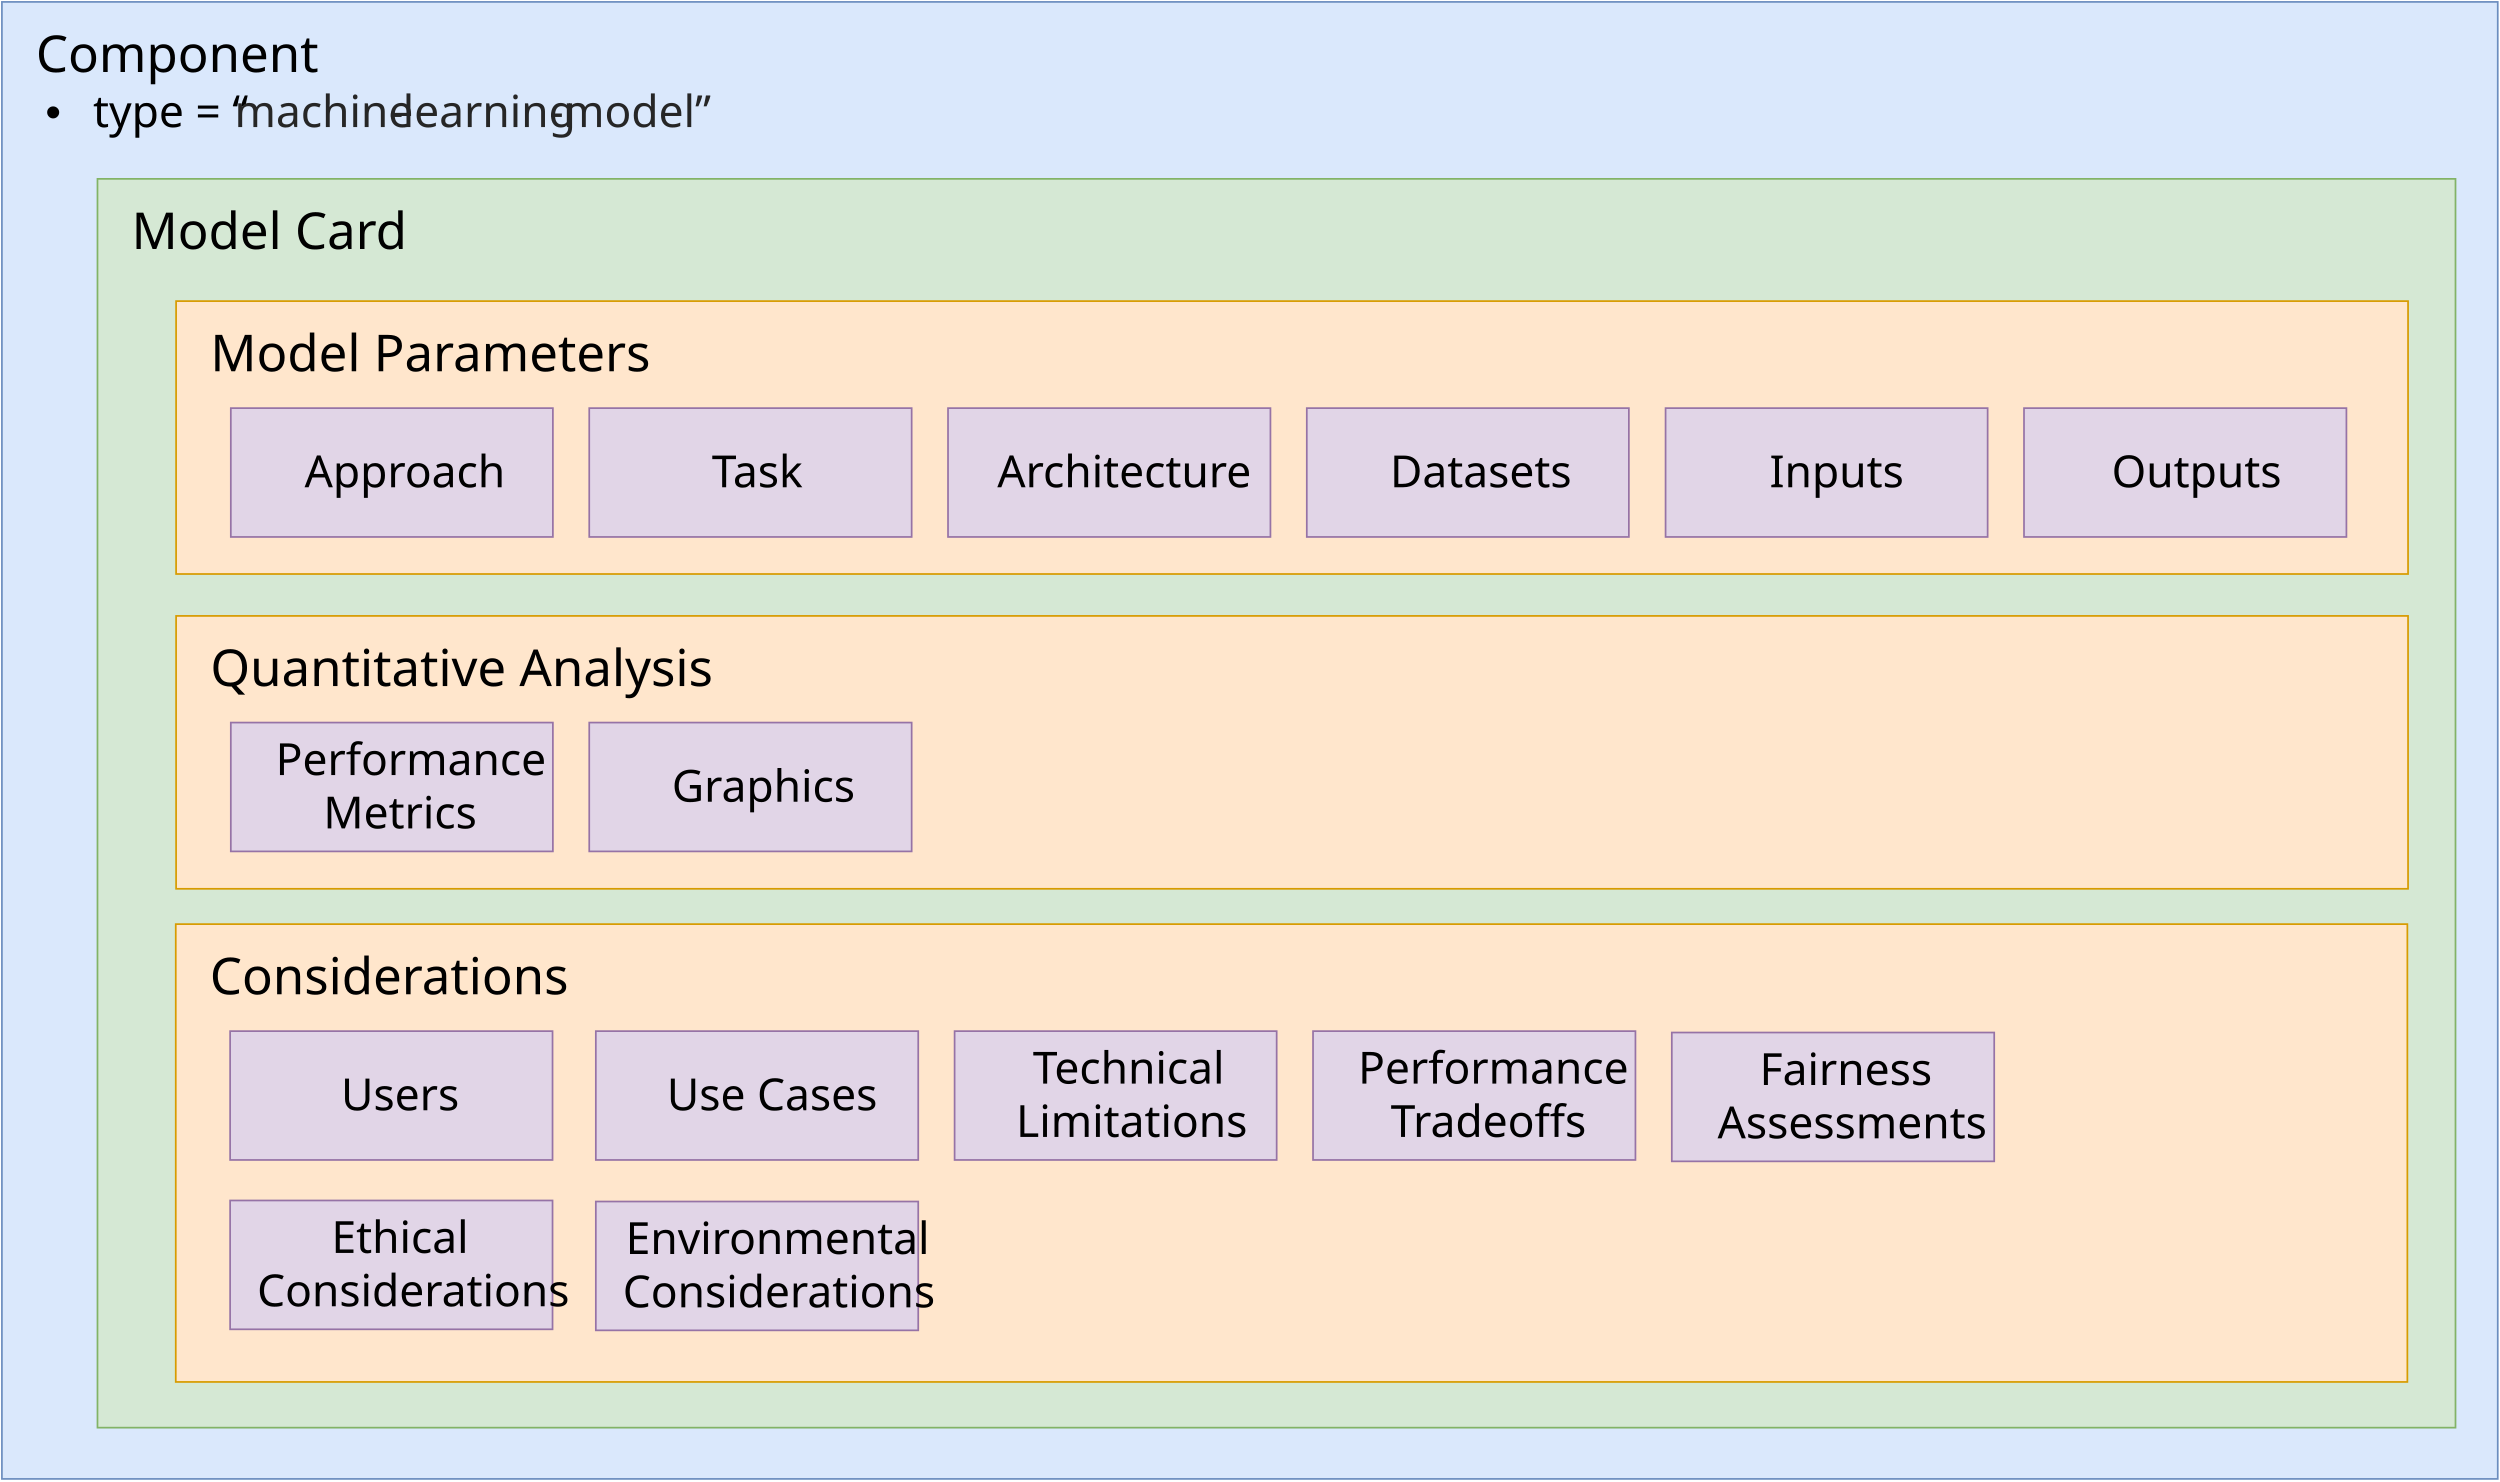
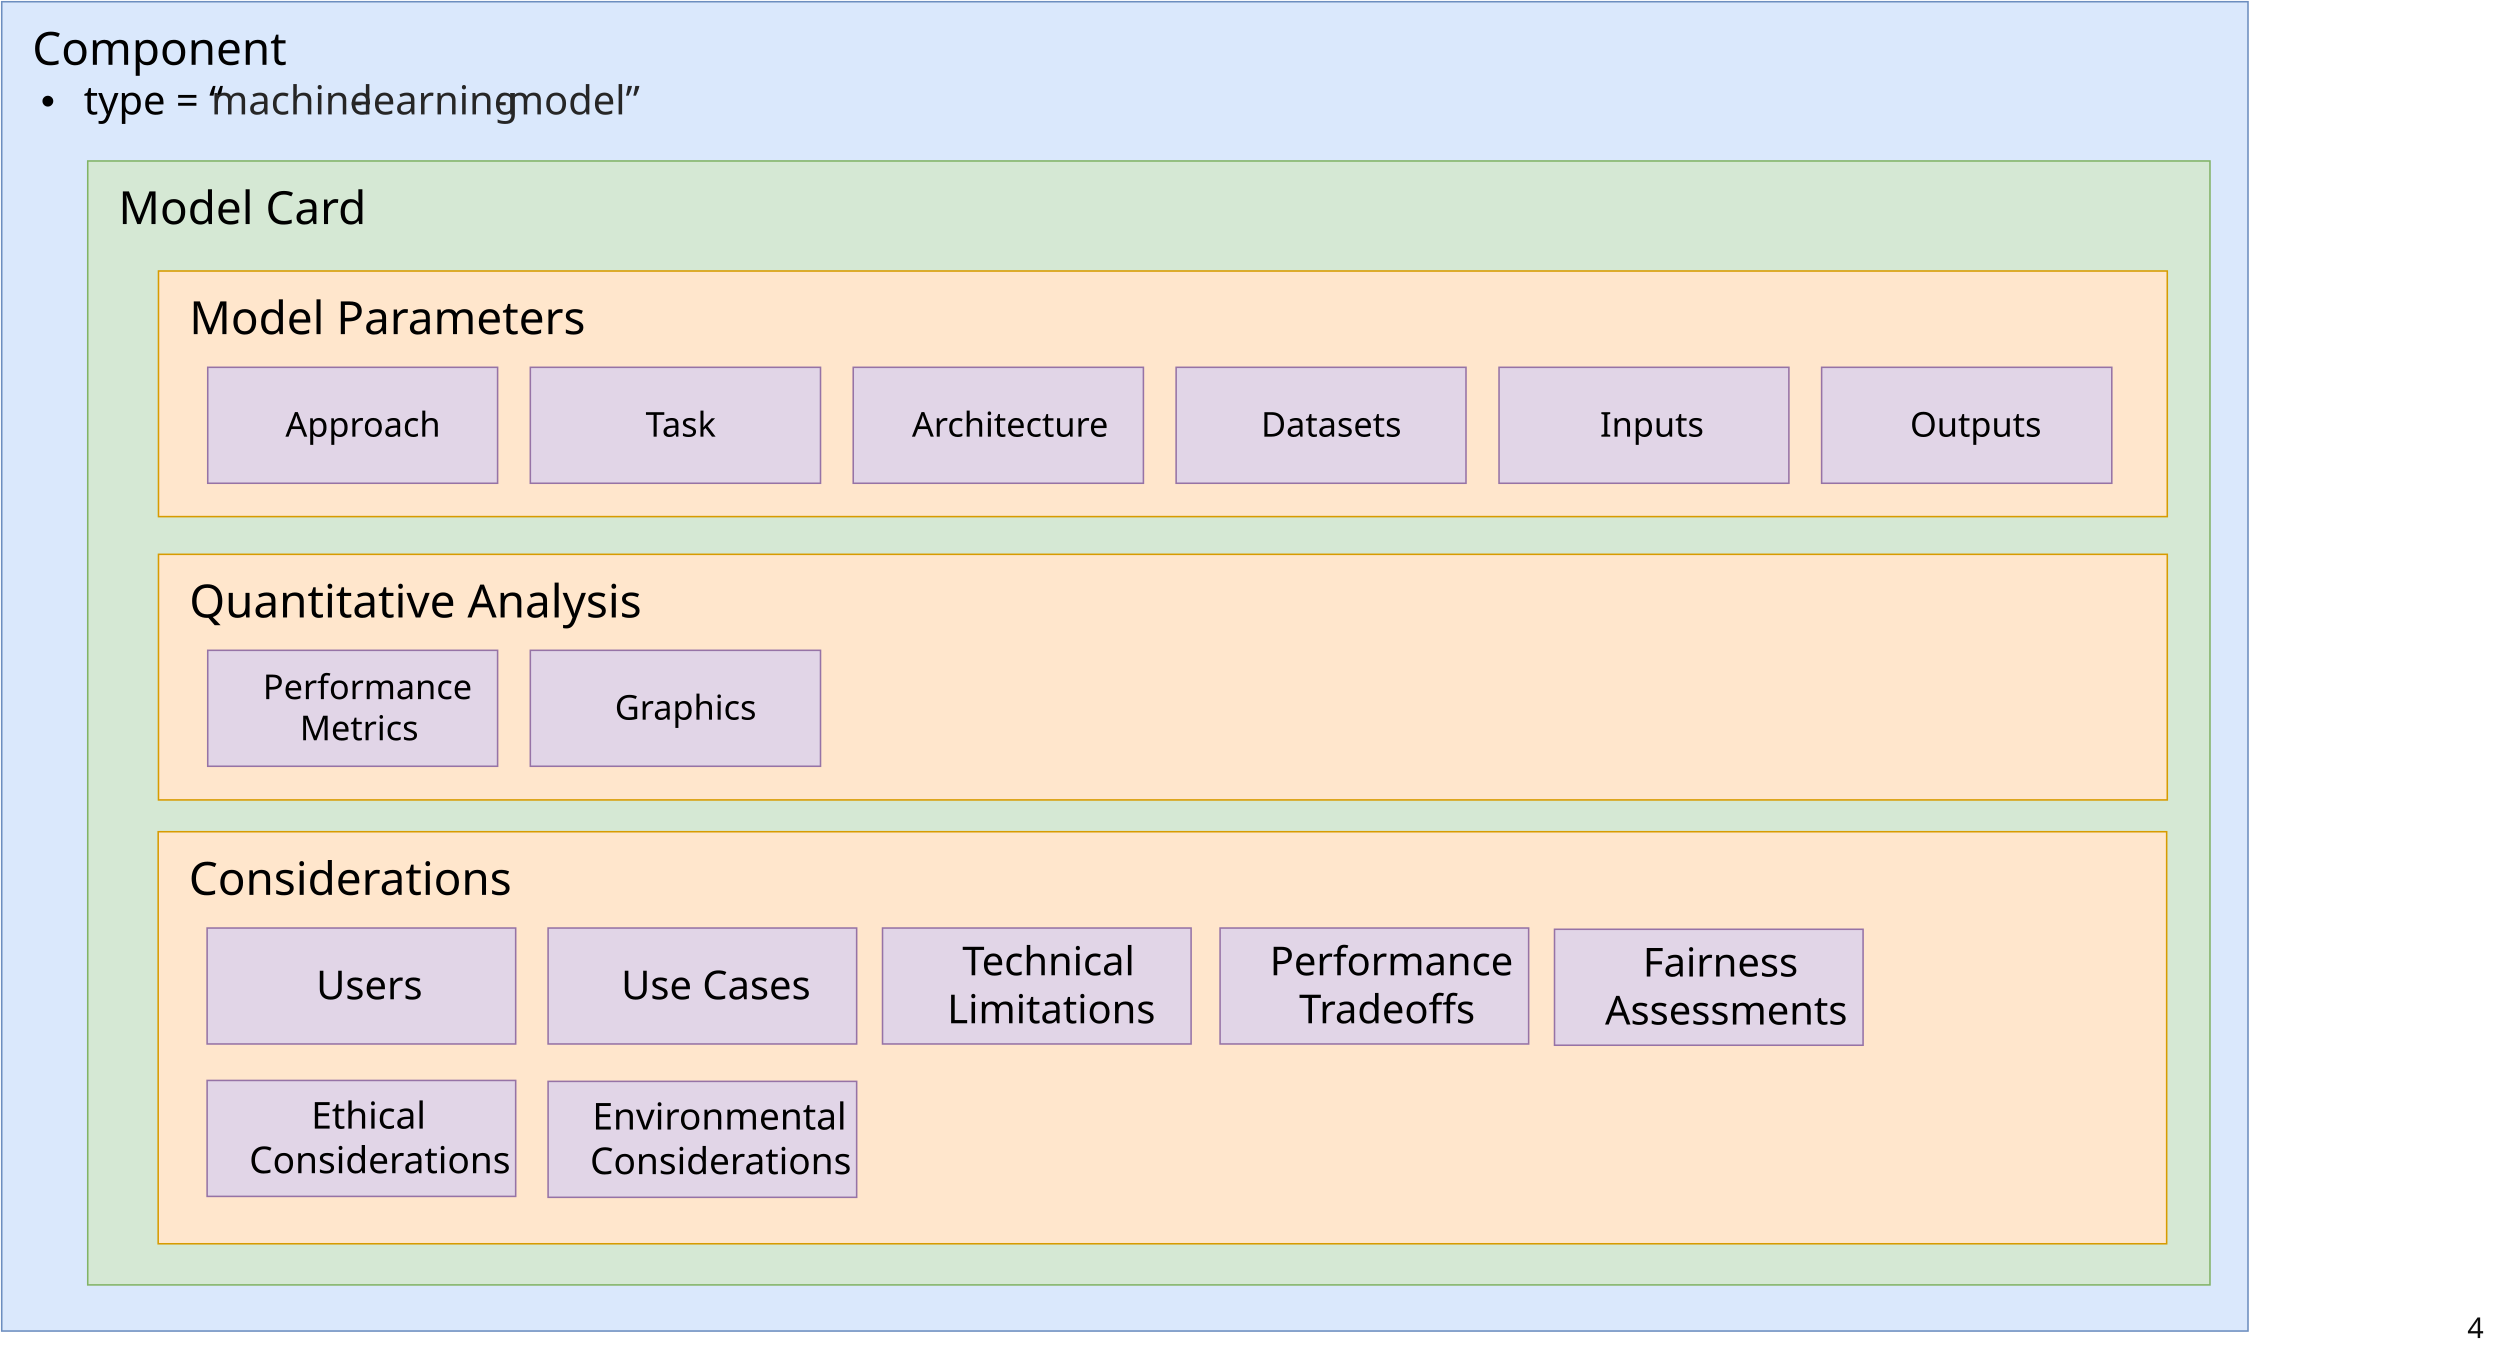
- <svg xmlns="http://www.w3.org/2000/svg" width="7219" height="4277" xml:space="preserve" overflow="hidden">
+ <svg xmlns="http://www.w3.org/2000/svg" width="8021" height="4373" xml:space="preserve" overflow="hidden">
  <g transform="translate(-783 -563)">
    <g>
+       <text fill="#0D0D0D" fill-opacity="1" font-family="Calibri,Calibri_MSFontService,sans-serif" font-style="normal" font-variant="normal" font-weight="400" font-stretch="normal" font-size="92" text-anchor="start" direction="ltr" writing-mode="lr-tb" unicode-bidi="normal" text-decoration="none" transform="matrix(1 0 0 1 8699.09 4856)">4</text>
      <rect x="788.5" y="568.5" width="7207" height="4265" stroke="#6C8EBF" stroke-width="4.985" stroke-linecap="butt" stroke-linejoin="miter" stroke-miterlimit="8" stroke-opacity="1" fill="#DAE8FC" fill-opacity="1" />
      <text fill="#000000" fill-opacity="1" font-family="Calibri,Calibri_MSFontService,sans-serif" font-style="normal" font-variant="normal" font-weight="400" font-stretch="normal" font-size="147" text-anchor="start" direction="ltr" writing-mode="lr-tb" unicode-bidi="normal" text-decoration="none" transform="matrix(1 0 0 1 886.637 771)">Component</text>
      <text fill="#000000" fill-opacity="1" font-family="Arial,Arial_MSFontService,sans-serif" font-style="normal" font-variant="normal" font-weight="400" font-stretch="normal" font-size="128" text-anchor="start" direction="ltr" writing-mode="lr-tb" unicode-bidi="normal" text-decoration="none" transform="matrix(1 0 0 1 914.137 930)">•</text>
      <text fill="#000000" fill-opacity="1" font-family="Calibri,Calibri_MSFontService,sans-serif" font-style="normal" font-variant="normal" font-weight="400" font-stretch="normal" font-size="128" text-anchor="start" direction="ltr" writing-mode="lr-tb" unicode-bidi="normal" text-decoration="none" transform="matrix(1 0 0 1 1051.64 930)">type = “</text>
      <text fill="#262626" fill-opacity="1" font-family="Calibri,Calibri_MSFontService,sans-serif" font-style="normal" font-variant="normal" font-weight="400" font-stretch="normal" font-size="128" text-anchor="start" direction="ltr" writing-mode="lr-tb" unicode-bidi="normal" text-decoration="none" transform="matrix(1 0 0 1 1460.13 930)">machine</text>
      <text fill="#262626" fill-opacity="1" font-family="Calibri,Calibri_MSFontService,sans-serif" font-style="normal" font-variant="normal" font-weight="400" font-stretch="normal" font-size="128" text-anchor="start" direction="ltr" writing-mode="lr-tb" unicode-bidi="normal" text-decoration="none" transform="matrix(1 0 0 1 1906.43 930)">-</text>
      <text fill="#262626" fill-opacity="1" font-family="Calibri,Calibri_MSFontService,sans-serif" font-style="normal" font-variant="normal" font-weight="400" font-stretch="normal" font-size="128" text-anchor="start" direction="ltr" writing-mode="lr-tb" unicode-bidi="normal" text-decoration="none" transform="matrix(1 0 0 1 1945.96 930)">learning</text>
      <text fill="#262626" fill-opacity="1" font-family="Calibri,Calibri_MSFontService,sans-serif" font-style="normal" font-variant="normal" font-weight="400" font-stretch="normal" font-size="128" text-anchor="start" direction="ltr" writing-mode="lr-tb" unicode-bidi="normal" text-decoration="none" transform="matrix(1 0 0 1 2369.34 930)">-</text>
      <text fill="#262626" fill-opacity="1" font-family="Calibri,Calibri_MSFontService,sans-serif" font-style="normal" font-variant="normal" font-weight="400" font-stretch="normal" font-size="128" text-anchor="start" direction="ltr" writing-mode="lr-tb" unicode-bidi="normal" text-decoration="none" transform="matrix(1 0 0 1 2408.88 930)">model”</text>
      <rect x="1064.5" y="1079.5" width="6809" height="3606" stroke="#82B366" stroke-width="4.985" stroke-linecap="butt" stroke-linejoin="miter" stroke-miterlimit="8" stroke-opacity="1" fill="#D5E8D4" fill-opacity="1" />
      <text fill="#000000" fill-opacity="1" font-family="Calibri,Calibri_MSFontService,sans-serif" font-style="normal" font-variant="normal" font-weight="400" font-stretch="normal" font-size="147" text-anchor="start" direction="ltr" writing-mode="lr-tb" unicode-bidi="normal" text-decoration="none" transform="matrix(1 0 0 1 1162.94 1282)">Model Card</text>
      <rect x="1291.5" y="1432.5" width="6445" height="788" stroke="#D79B00" stroke-width="4.985" stroke-linecap="butt" stroke-linejoin="miter" stroke-miterlimit="8" stroke-opacity="1" fill="#FFE6CC" fill-opacity="1" />
      <text fill="#000000" fill-opacity="1" font-family="Calibri,Calibri_MSFontService,sans-serif" font-style="normal" font-variant="normal" font-weight="400" font-stretch="normal" font-size="147" text-anchor="start" direction="ltr" writing-mode="lr-tb" unicode-bidi="normal" text-decoration="none" transform="matrix(1 0 0 1 1390.45 1635)">Model Parameters</text>
      <rect x="4556.5" y="1741.5" width="930" height="372" stroke="#9673A6" stroke-width="4.985" stroke-linecap="butt" stroke-linejoin="miter" stroke-miterlimit="8" stroke-opacity="1" fill="#E1D5E7" fill-opacity="1" />
-       <text fill="#000000" fill-opacity="1" font-family="Calibri,Calibri_MSFontService,sans-serif" font-style="normal" font-variant="normal" font-weight="400" font-stretch="normal" font-size="128" text-anchor="start" direction="ltr" writing-mode="lr-tb" unicode-bidi="normal" text-decoration="none" transform="matrix(1 0 0 1 4796.84 1970)">Datasets</text>
+       <text fill="#000000" fill-opacity="1" font-family="Calibri,Calibri_MSFontService,sans-serif" font-style="normal" font-variant="normal" font-weight="400" font-stretch="normal" font-size="110" text-anchor="start" direction="ltr" writing-mode="lr-tb" unicode-bidi="normal" text-decoration="none" transform="matrix(1 0 0 1 4828.98 1964)">Datasets</text>
      <rect x="1449.5" y="1741.5" width="930" height="372" stroke="#9673A6" stroke-width="4.985" stroke-linecap="butt" stroke-linejoin="miter" stroke-miterlimit="8" stroke-opacity="1" fill="#E1D5E7" fill-opacity="1" />
-       <text fill="#000000" fill-opacity="1" font-family="Calibri,Calibri_MSFontService,sans-serif" font-style="normal" font-variant="normal" font-weight="400" font-stretch="normal" font-size="128" text-anchor="start" direction="ltr" writing-mode="lr-tb" unicode-bidi="normal" text-decoration="none" transform="matrix(1 0 0 1 1662.46 1970)">Approach</text>
+       <text fill="#000000" fill-opacity="1" font-family="Calibri,Calibri_MSFontService,sans-serif" font-style="normal" font-variant="normal" font-weight="400" font-stretch="normal" font-size="110" text-anchor="start" direction="ltr" writing-mode="lr-tb" unicode-bidi="normal" text-decoration="none" transform="matrix(1 0 0 1 1698.69 1964)">Approach</text>
      <rect x="3520.5" y="1741.5" width="931" height="372" stroke="#9673A6" stroke-width="4.985" stroke-linecap="butt" stroke-linejoin="miter" stroke-miterlimit="8" stroke-opacity="1" fill="#E1D5E7" fill-opacity="1" />
-       <text fill="#000000" fill-opacity="1" font-family="Calibri,Calibri_MSFontService,sans-serif" font-style="normal" font-variant="normal" font-weight="400" font-stretch="normal" font-size="128" text-anchor="start" direction="ltr" writing-mode="lr-tb" unicode-bidi="normal" text-decoration="none" transform="matrix(1 0 0 1 3662.79 1970)">Architecture</text>
+       <text fill="#000000" fill-opacity="1" font-family="Calibri,Calibri_MSFontService,sans-serif" font-style="normal" font-variant="normal" font-weight="400" font-stretch="normal" font-size="110" text-anchor="start" direction="ltr" writing-mode="lr-tb" unicode-bidi="normal" text-decoration="none" transform="matrix(1 0 0 1 3708.85 1964)">Architecture</text>
      <rect x="2484.5" y="1741.5" width="931" height="372" stroke="#9673A6" stroke-width="4.985" stroke-linecap="butt" stroke-linejoin="miter" stroke-miterlimit="8" stroke-opacity="1" fill="#E1D5E7" fill-opacity="1" />
-       <text fill="#000000" fill-opacity="1" font-family="Calibri,Calibri_MSFontService,sans-serif" font-style="normal" font-variant="normal" font-weight="400" font-stretch="normal" font-size="128" text-anchor="start" direction="ltr" writing-mode="lr-tb" unicode-bidi="normal" text-decoration="none" transform="matrix(1 0 0 1 2838.48 1970)">Task</text>
+       <text fill="#000000" fill-opacity="1" font-family="Calibri,Calibri_MSFontService,sans-serif" font-style="normal" font-variant="normal" font-weight="400" font-stretch="normal" font-size="110" text-anchor="start" direction="ltr" writing-mode="lr-tb" unicode-bidi="normal" text-decoration="none" transform="matrix(1 0 0 1 2854.38 1964)">Task</text>
      <rect x="5592.5" y="1741.5" width="930" height="372" stroke="#9673A6" stroke-width="4.985" stroke-linecap="butt" stroke-linejoin="miter" stroke-miterlimit="8" stroke-opacity="1" fill="#E1D5E7" fill-opacity="1" />
-       <text fill="#000000" fill-opacity="1" font-family="Calibri,Calibri_MSFontService,sans-serif" font-style="normal" font-variant="normal" font-weight="400" font-stretch="normal" font-size="128" text-anchor="start" direction="ltr" writing-mode="lr-tb" unicode-bidi="normal" text-decoration="none" transform="matrix(1 0 0 1 5892.67 1970)">Inputs</text>
+       <text fill="#000000" fill-opacity="1" font-family="Calibri,Calibri_MSFontService,sans-serif" font-style="normal" font-variant="normal" font-weight="400" font-stretch="normal" font-size="110" text-anchor="start" direction="ltr" writing-mode="lr-tb" unicode-bidi="normal" text-decoration="none" transform="matrix(1 0 0 1 5916.45 1964)">Inputs</text>
      <rect x="6627.5" y="1741.5" width="931" height="372" stroke="#9673A6" stroke-width="4.985" stroke-linecap="butt" stroke-linejoin="miter" stroke-miterlimit="8" stroke-opacity="1" fill="#E1D5E7" fill-opacity="1" />
-       <text fill="#000000" fill-opacity="1" font-family="Calibri,Calibri_MSFontService,sans-serif" font-style="normal" font-variant="normal" font-weight="400" font-stretch="normal" font-size="128" text-anchor="start" direction="ltr" writing-mode="lr-tb" unicode-bidi="normal" text-decoration="none" transform="matrix(1 0 0 1 6880.52 1970)">Outputs</text>
+       <text fill="#000000" fill-opacity="1" font-family="Calibri,Calibri_MSFontService,sans-serif" font-style="normal" font-variant="normal" font-weight="400" font-stretch="normal" font-size="110" text-anchor="start" direction="ltr" writing-mode="lr-tb" unicode-bidi="normal" text-decoration="none" transform="matrix(1 0 0 1 6911.17 1964)">Outputs</text>
      <rect x="1291.5" y="2341.5" width="6445" height="788" stroke="#D79B00" stroke-width="4.985" stroke-linecap="butt" stroke-linejoin="miter" stroke-miterlimit="8" stroke-opacity="1" fill="#FFE6CC" fill-opacity="1" />
      <text fill="#000000" fill-opacity="1" font-family="Calibri,Calibri_MSFontService,sans-serif" font-style="normal" font-variant="normal" font-weight="400" font-stretch="normal" font-size="147" text-anchor="start" direction="ltr" writing-mode="lr-tb" unicode-bidi="normal" text-decoration="none" transform="matrix(1 0 0 1 1390.45 2544)">Quantitative Analysis</text>
      <rect x="1449.5" y="2649.5" width="930" height="372" stroke="#9673A6" stroke-width="4.985" stroke-linecap="butt" stroke-linejoin="miter" stroke-miterlimit="8" stroke-opacity="1" fill="#E1D5E7" fill-opacity="1" />
-       <text fill="#000000" fill-opacity="1" font-family="Calibri,Calibri_MSFontService,sans-serif" font-style="normal" font-variant="normal" font-weight="400" font-stretch="normal" font-size="128" text-anchor="start" direction="ltr" writing-mode="lr-tb" unicode-bidi="normal" text-decoration="none" transform="matrix(1 0 0 1 1578.99 2801)">Performance</text>
-       <text fill="#000000" fill-opacity="1" font-family="Calibri,Calibri_MSFontService,sans-serif" font-style="normal" font-variant="normal" font-weight="400" font-stretch="normal" font-size="128" text-anchor="start" direction="ltr" writing-mode="lr-tb" unicode-bidi="normal" text-decoration="none" transform="matrix(1 0 0 1 1716.76 2955)">Metrics</text>
+       <text fill="#000000" fill-opacity="1" font-family="Calibri,Calibri_MSFontService,sans-serif" font-style="normal" font-variant="normal" font-weight="400" font-stretch="normal" font-size="110" text-anchor="start" direction="ltr" writing-mode="lr-tb" unicode-bidi="normal" text-decoration="none" transform="matrix(1 0 0 1 1626.45 2806)">Performance</text>
+       <text fill="#000000" fill-opacity="1" font-family="Calibri,Calibri_MSFontService,sans-serif" font-style="normal" font-variant="normal" font-weight="400" font-stretch="normal" font-size="110" text-anchor="start" direction="ltr" writing-mode="lr-tb" unicode-bidi="normal" text-decoration="none" transform="matrix(1 0 0 1 1745.09 2938)">Metrics</text>
      <rect x="2484.5" y="2649.5" width="931" height="372" stroke="#9673A6" stroke-width="4.985" stroke-linecap="butt" stroke-linejoin="miter" stroke-miterlimit="8" stroke-opacity="1" fill="#E1D5E7" fill-opacity="1" />
-       <text fill="#000000" fill-opacity="1" font-family="Calibri,Calibri_MSFontService,sans-serif" font-style="normal" font-variant="normal" font-weight="400" font-stretch="normal" font-size="128" text-anchor="start" direction="ltr" writing-mode="lr-tb" unicode-bidi="normal" text-decoration="none" transform="matrix(1 0 0 1 2723.06 2878)">Graphics</text>
+       <text fill="#000000" fill-opacity="1" font-family="Calibri,Calibri_MSFontService,sans-serif" font-style="normal" font-variant="normal" font-weight="400" font-stretch="normal" font-size="110" text-anchor="start" direction="ltr" writing-mode="lr-tb" unicode-bidi="normal" text-decoration="none" transform="matrix(1 0 0 1 2755.53 2872)">Graphics</text>
      <rect x="1290.5" y="3231.5" width="6444" height="1322" stroke="#D79B00" stroke-width="4.985" stroke-linecap="butt" stroke-linejoin="miter" stroke-miterlimit="8" stroke-opacity="1" fill="#FFE6CC" fill-opacity="1" />
      <text fill="#000000" fill-opacity="1" font-family="Calibri,Calibri_MSFontService,sans-serif" font-style="normal" font-variant="normal" font-weight="400" font-stretch="normal" font-size="147" text-anchor="start" direction="ltr" writing-mode="lr-tb" unicode-bidi="normal" text-decoration="none" transform="matrix(1 0 0 1 1388.87 3434)">Considerations</text>
-       <rect x="4574.5" y="3540.5" width="931" height="372" stroke="#9673A6" stroke-width="4.985" stroke-linecap="butt" stroke-linejoin="miter" stroke-miterlimit="8" stroke-opacity="1" fill="#E1D5E7" fill-opacity="1" />
-       <text fill="#000000" fill-opacity="1" font-family="Calibri,Calibri_MSFontService,sans-serif" font-style="normal" font-variant="normal" font-weight="400" font-stretch="normal" font-size="128" text-anchor="start" direction="ltr" writing-mode="lr-tb" unicode-bidi="normal" text-decoration="none" transform="matrix(1 0 0 1 4704.7 3692)">Performance</text>
-       <text fill="#000000" fill-opacity="1" font-family="Calibri,Calibri_MSFontService,sans-serif" font-style="normal" font-variant="normal" font-weight="400" font-stretch="normal" font-size="128" text-anchor="start" direction="ltr" writing-mode="lr-tb" unicode-bidi="normal" text-decoration="none" transform="matrix(1 0 0 1 4798.77 3846)">Tradeoffs</text>
-       <rect x="1447.5" y="3540.5" width="931" height="372" stroke="#9673A6" stroke-width="4.985" stroke-linecap="butt" stroke-linejoin="miter" stroke-miterlimit="8" stroke-opacity="1" fill="#E1D5E7" fill-opacity="1" />
-       <text fill="#000000" fill-opacity="1" font-family="Calibri,Calibri_MSFontService,sans-serif" font-style="normal" font-variant="normal" font-weight="400" font-stretch="normal" font-size="128" text-anchor="start" direction="ltr" writing-mode="lr-tb" unicode-bidi="normal" text-decoration="none" transform="matrix(1 0 0 1 1767.81 3769)">Users</text>
-       <rect x="3539.5" y="3540.5" width="930" height="372" stroke="#9673A6" stroke-width="4.985" stroke-linecap="butt" stroke-linejoin="miter" stroke-miterlimit="8" stroke-opacity="1" fill="#E1D5E7" fill-opacity="1" />
-       <text fill="#000000" fill-opacity="1" font-family="Calibri,Calibri_MSFontService,sans-serif" font-style="normal" font-variant="normal" font-weight="400" font-stretch="normal" font-size="128" text-anchor="start" direction="ltr" writing-mode="lr-tb" unicode-bidi="normal" text-decoration="none" transform="matrix(1 0 0 1 3765.43 3692)">Technical</text>
-       <text fill="#000000" fill-opacity="1" font-family="Calibri,Calibri_MSFontService,sans-serif" font-style="normal" font-variant="normal" font-weight="400" font-stretch="normal" font-size="128" text-anchor="start" direction="ltr" writing-mode="lr-tb" unicode-bidi="normal" text-decoration="none" transform="matrix(1 0 0 1 3717.03 3846)">Limitations</text>
-       <rect x="2503.5" y="3540.5" width="931" height="372" stroke="#9673A6" stroke-width="4.985" stroke-linecap="butt" stroke-linejoin="miter" stroke-miterlimit="8" stroke-opacity="1" fill="#E1D5E7" fill-opacity="1" />
-       <text fill="#000000" fill-opacity="1" font-family="Calibri,Calibri_MSFontService,sans-serif" font-style="normal" font-variant="normal" font-weight="400" font-stretch="normal" font-size="128" text-anchor="start" direction="ltr" writing-mode="lr-tb" unicode-bidi="normal" text-decoration="none" transform="matrix(1 0 0 1 2708.61 3769)">Use Cases</text>
-       <rect x="1447.5" y="4029.5" width="931" height="372" stroke="#9673A6" stroke-width="4.985" stroke-linecap="butt" stroke-linejoin="miter" stroke-miterlimit="8" stroke-opacity="1" fill="#E1D5E7" fill-opacity="1" />
-       <text fill="#000000" fill-opacity="1" font-family="Calibri,Calibri_MSFontService,sans-serif" font-style="normal" font-variant="normal" font-weight="400" font-stretch="normal" font-size="128" text-anchor="start" direction="ltr" writing-mode="lr-tb" unicode-bidi="normal" text-decoration="none" transform="matrix(1 0 0 1 1740.19 4181)">Ethical</text>
-       <text fill="#000000" fill-opacity="1" font-family="Calibri,Calibri_MSFontService,sans-serif" font-style="normal" font-variant="normal" font-weight="400" font-stretch="normal" font-size="128" text-anchor="start" direction="ltr" writing-mode="lr-tb" unicode-bidi="normal" text-decoration="none" transform="matrix(1 0 0 1 1525.42 4335)">Considerations</text>
-       <rect x="5610.5" y="3544.5" width="931" height="372" stroke="#9673A6" stroke-width="4.985" stroke-linecap="butt" stroke-linejoin="miter" stroke-miterlimit="8" stroke-opacity="1" fill="#E1D5E7" fill-opacity="1" />
-       <text fill="#000000" fill-opacity="1" font-family="Calibri,Calibri_MSFontService,sans-serif" font-style="normal" font-variant="normal" font-weight="400" font-stretch="normal" font-size="128" text-anchor="start" direction="ltr" writing-mode="lr-tb" unicode-bidi="normal" text-decoration="none" transform="matrix(1 0 0 1 5864.07 3696)">Fairness</text>
-       <text fill="#000000" fill-opacity="1" font-family="Calibri,Calibri_MSFontService,sans-serif" font-style="normal" font-variant="normal" font-weight="400" font-stretch="normal" font-size="128" text-anchor="start" direction="ltr" writing-mode="lr-tb" unicode-bidi="normal" text-decoration="none" transform="matrix(1 0 0 1 5742.64 3850)">Assessments</text>
-       <rect x="2503.5" y="4032.5" width="931" height="372" stroke="#9673A6" stroke-width="4.985" stroke-linecap="butt" stroke-linejoin="miter" stroke-miterlimit="8" stroke-opacity="1" fill="#E1D5E7" fill-opacity="1" />
-       <text fill="#000000" fill-opacity="1" font-family="Calibri,Calibri_MSFontService,sans-serif" font-style="normal" font-variant="normal" font-weight="400" font-stretch="normal" font-size="128" text-anchor="start" direction="ltr" writing-mode="lr-tb" unicode-bidi="normal" text-decoration="none" transform="matrix(1 0 0 1 2589.77 4184)">Environmental</text>
-       <text fill="#000000" fill-opacity="1" font-family="Calibri,Calibri_MSFontService,sans-serif" font-style="normal" font-variant="normal" font-weight="400" font-stretch="normal" font-size="128" text-anchor="start" direction="ltr" writing-mode="lr-tb" unicode-bidi="normal" text-decoration="none" transform="matrix(1 0 0 1 2581.34 4338)">Considerations</text>
+       <rect x="4697.5" y="3540.5" width="990" height="372" stroke="#9673A6" stroke-width="4.985" stroke-linecap="butt" stroke-linejoin="miter" stroke-miterlimit="8" stroke-opacity="1" fill="#E1D5E7" fill-opacity="1" />
+       <text fill="#000000" fill-opacity="1" font-family="Calibri,Calibri_MSFontService,sans-serif" font-style="normal" font-variant="normal" font-weight="400" font-stretch="normal" font-size="128" text-anchor="start" direction="ltr" writing-mode="lr-tb" unicode-bidi="normal" text-decoration="none" transform="matrix(1 0 0 1 4856.97 3692)">Performance</text>
+       <text fill="#000000" fill-opacity="1" font-family="Calibri,Calibri_MSFontService,sans-serif" font-style="normal" font-variant="normal" font-weight="400" font-stretch="normal" font-size="128" text-anchor="start" direction="ltr" writing-mode="lr-tb" unicode-bidi="normal" text-decoration="none" transform="matrix(1 0 0 1 4951.07 3846)">Tradeoffs</text>
+       <rect x="1447.5" y="3540.5" width="990" height="372" stroke="#9673A6" stroke-width="4.985" stroke-linecap="butt" stroke-linejoin="miter" stroke-miterlimit="8" stroke-opacity="1" fill="#E1D5E7" fill-opacity="1" />
+       <text fill="#000000" fill-opacity="1" font-family="Calibri,Calibri_MSFontService,sans-serif" font-style="normal" font-variant="normal" font-weight="400" font-stretch="normal" font-size="128" text-anchor="start" direction="ltr" writing-mode="lr-tb" unicode-bidi="normal" text-decoration="none" transform="matrix(1 0 0 1 1797.51 3769)">Users</text>
+       <rect x="3614.5" y="3540.5" width="990" height="372" stroke="#9673A6" stroke-width="4.985" stroke-linecap="butt" stroke-linejoin="miter" stroke-miterlimit="8" stroke-opacity="1" fill="#E1D5E7" fill-opacity="1" />
+       <text fill="#000000" fill-opacity="1" font-family="Calibri,Calibri_MSFontService,sans-serif" font-style="normal" font-variant="normal" font-weight="400" font-stretch="normal" font-size="128" text-anchor="start" direction="ltr" writing-mode="lr-tb" unicode-bidi="normal" text-decoration="none" transform="matrix(1 0 0 1 3870.56 3692)">Technical</text>
+       <text fill="#000000" fill-opacity="1" font-family="Calibri,Calibri_MSFontService,sans-serif" font-style="normal" font-variant="normal" font-weight="400" font-stretch="normal" font-size="128" text-anchor="start" direction="ltr" writing-mode="lr-tb" unicode-bidi="normal" text-decoration="none" transform="matrix(1 0 0 1 3822.16 3846)">Limitations</text>
+       <rect x="2541.5" y="3540.5" width="990" height="372" stroke="#9673A6" stroke-width="4.985" stroke-linecap="butt" stroke-linejoin="miter" stroke-miterlimit="8" stroke-opacity="1" fill="#E1D5E7" fill-opacity="1" />
+       <text fill="#000000" fill-opacity="1" font-family="Calibri,Calibri_MSFontService,sans-serif" font-style="normal" font-variant="normal" font-weight="400" font-stretch="normal" font-size="128" text-anchor="start" direction="ltr" writing-mode="lr-tb" unicode-bidi="normal" text-decoration="none" transform="matrix(1 0 0 1 2776.03 3769)">Use Cases</text>
+       <rect x="1447.5" y="4029.5" width="990" height="372" stroke="#9673A6" stroke-width="4.985" stroke-linecap="butt" stroke-linejoin="miter" stroke-miterlimit="8" stroke-opacity="1" fill="#E1D5E7" fill-opacity="1" />
+       <text fill="#000000" fill-opacity="1" font-family="Calibri,Calibri_MSFontService,sans-serif" font-style="normal" font-variant="normal" font-weight="400" font-stretch="normal" font-size="119" text-anchor="start" direction="ltr" writing-mode="lr-tb" unicode-bidi="normal" text-decoration="none" transform="matrix(1 0 0 1 1781.56 4184)">Ethical</text>
+       <text fill="#000000" fill-opacity="1" font-family="Calibri,Calibri_MSFontService,sans-serif" font-style="normal" font-variant="normal" font-weight="400" font-stretch="normal" font-size="119" text-anchor="start" direction="ltr" writing-mode="lr-tb" unicode-bidi="normal" text-decoration="none" transform="matrix(1 0 0 1 1582.48 4327)">Considerations</text>
+       <rect x="5770.5" y="3544.5" width="990" height="372" stroke="#9673A6" stroke-width="4.985" stroke-linecap="butt" stroke-linejoin="miter" stroke-miterlimit="8" stroke-opacity="1" fill="#E1D5E7" fill-opacity="1" />
+       <text fill="#000000" fill-opacity="1" font-family="Calibri,Calibri_MSFontService,sans-serif" font-style="normal" font-variant="normal" font-weight="400" font-stretch="normal" font-size="128" text-anchor="start" direction="ltr" writing-mode="lr-tb" unicode-bidi="normal" text-decoration="none" transform="matrix(1 0 0 1 6054.06 3696)">Fairness</text>
+       <text fill="#000000" fill-opacity="1" font-family="Calibri,Calibri_MSFontService,sans-serif" font-style="normal" font-variant="normal" font-weight="400" font-stretch="normal" font-size="128" text-anchor="start" direction="ltr" writing-mode="lr-tb" unicode-bidi="normal" text-decoration="none" transform="matrix(1 0 0 1 5932.63 3850)">Assessments</text>
+       <rect x="2541.5" y="4032.5" width="990" height="372" stroke="#9673A6" stroke-width="4.985" stroke-linecap="butt" stroke-linejoin="miter" stroke-miterlimit="8" stroke-opacity="1" fill="#E1D5E7" fill-opacity="1" />
+       <text fill="#000000" fill-opacity="1" font-family="Calibri,Calibri_MSFontService,sans-serif" font-style="normal" font-variant="normal" font-weight="400" font-stretch="normal" font-size="119" text-anchor="start" direction="ltr" writing-mode="lr-tb" unicode-bidi="normal" text-decoration="none" transform="matrix(1 0 0 1 2683.58 4187)">Environmental</text>
+       <text fill="#000000" fill-opacity="1" font-family="Calibri,Calibri_MSFontService,sans-serif" font-style="normal" font-variant="normal" font-weight="400" font-stretch="normal" font-size="119" text-anchor="start" direction="ltr" writing-mode="lr-tb" unicode-bidi="normal" text-decoration="none" transform="matrix(1 0 0 1 2676.11 4330)">Considerations</text>
    </g>
  </g>
</svg>
